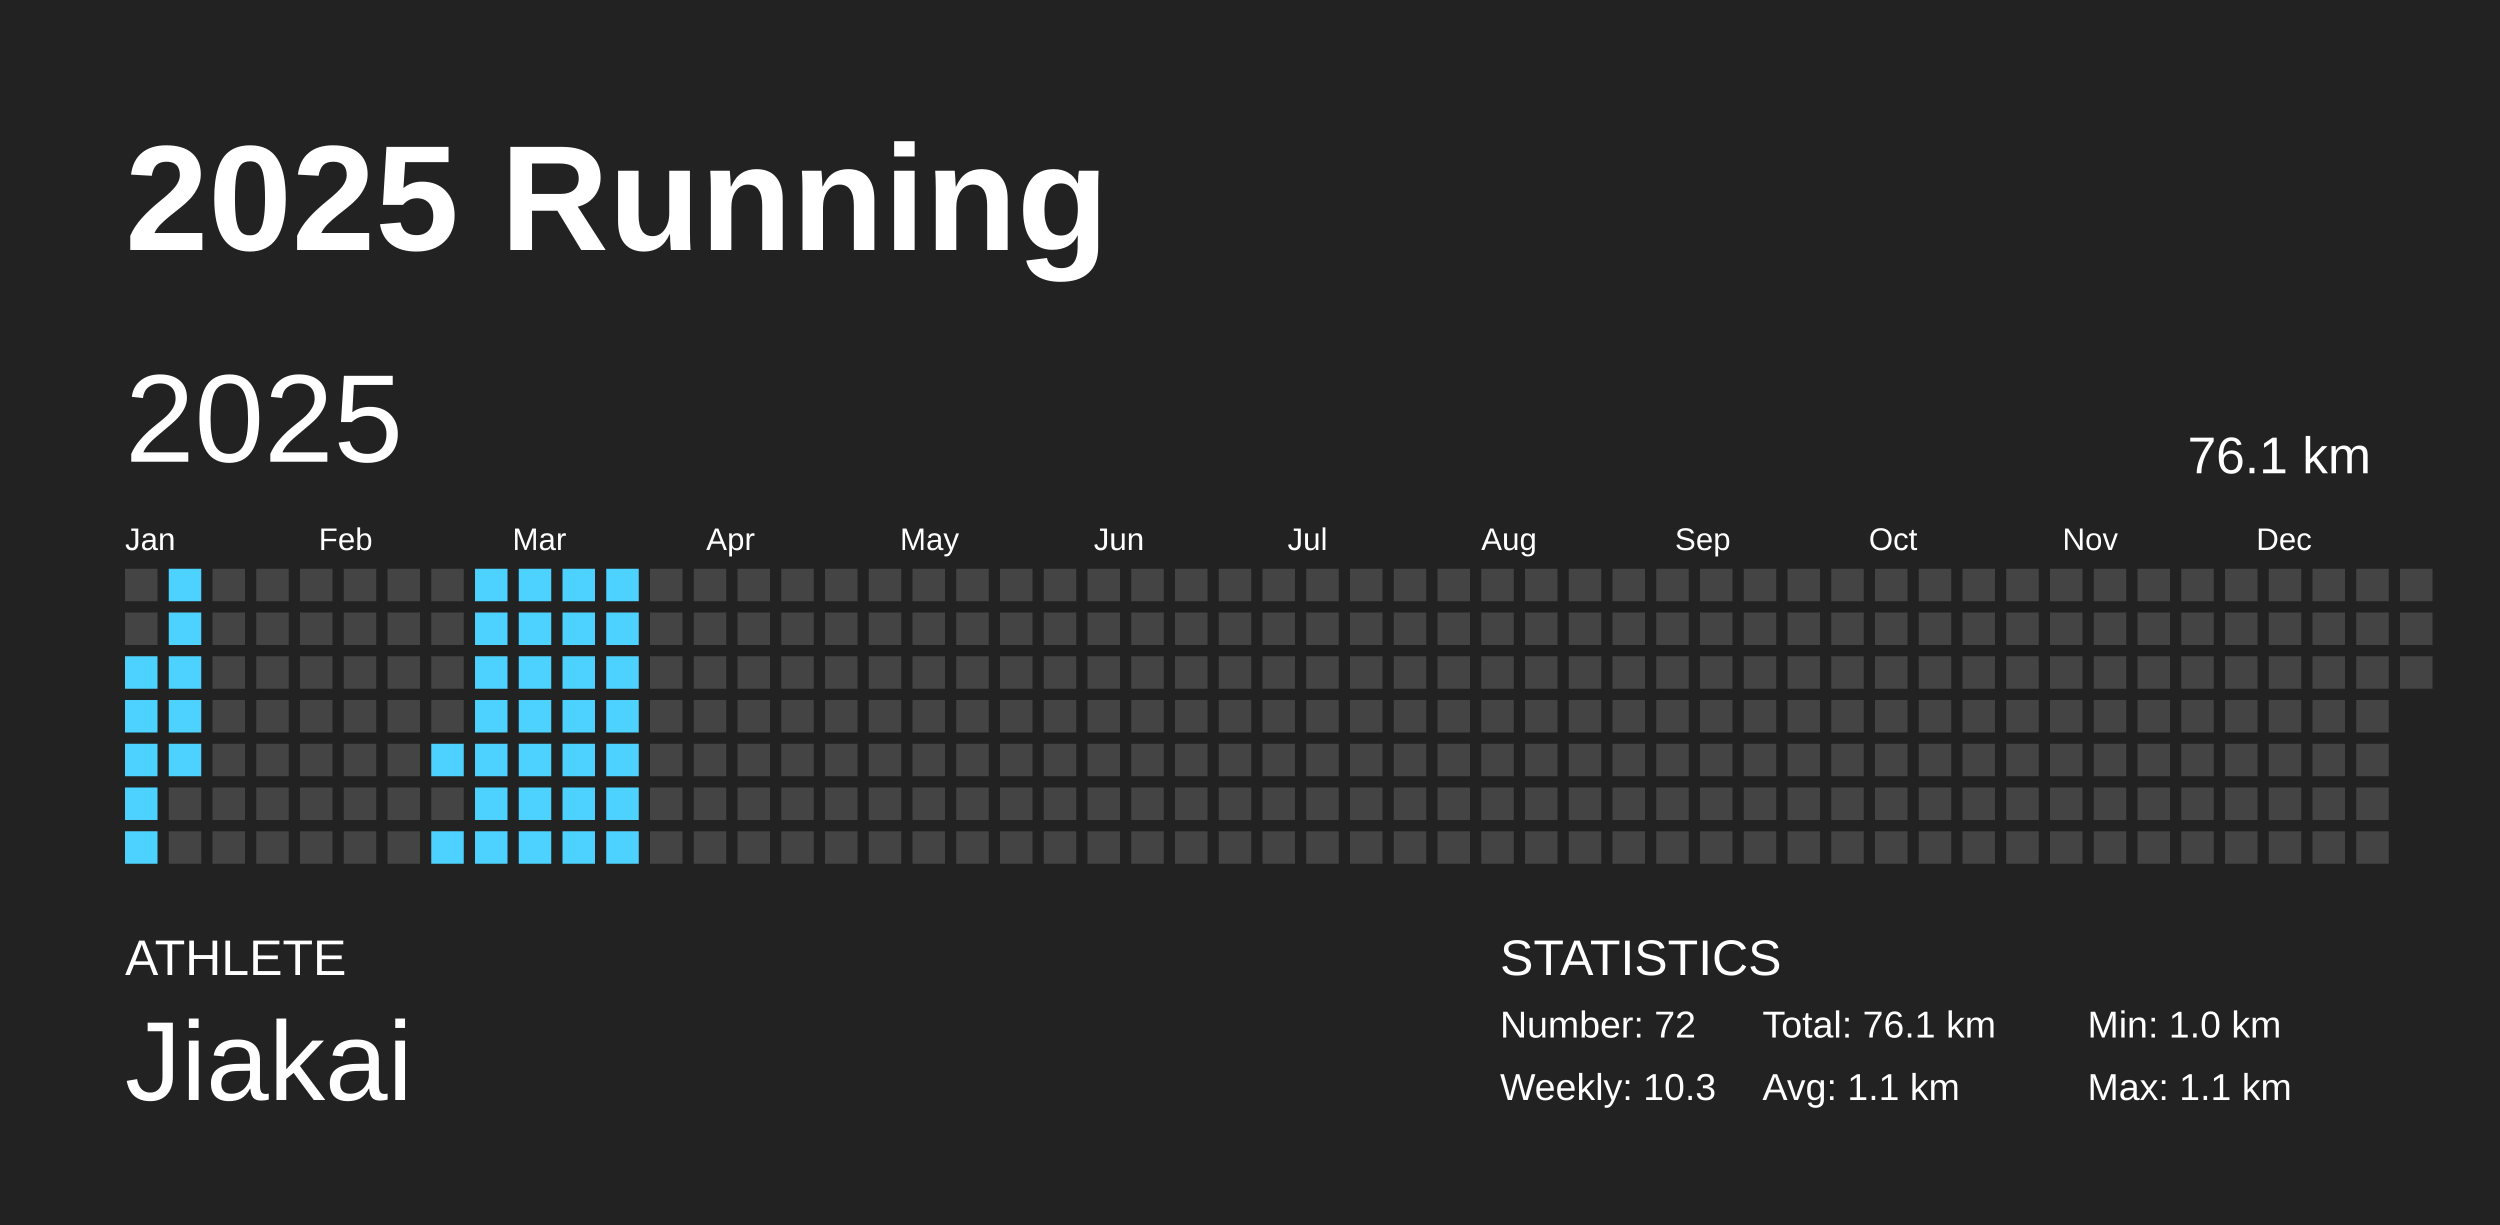
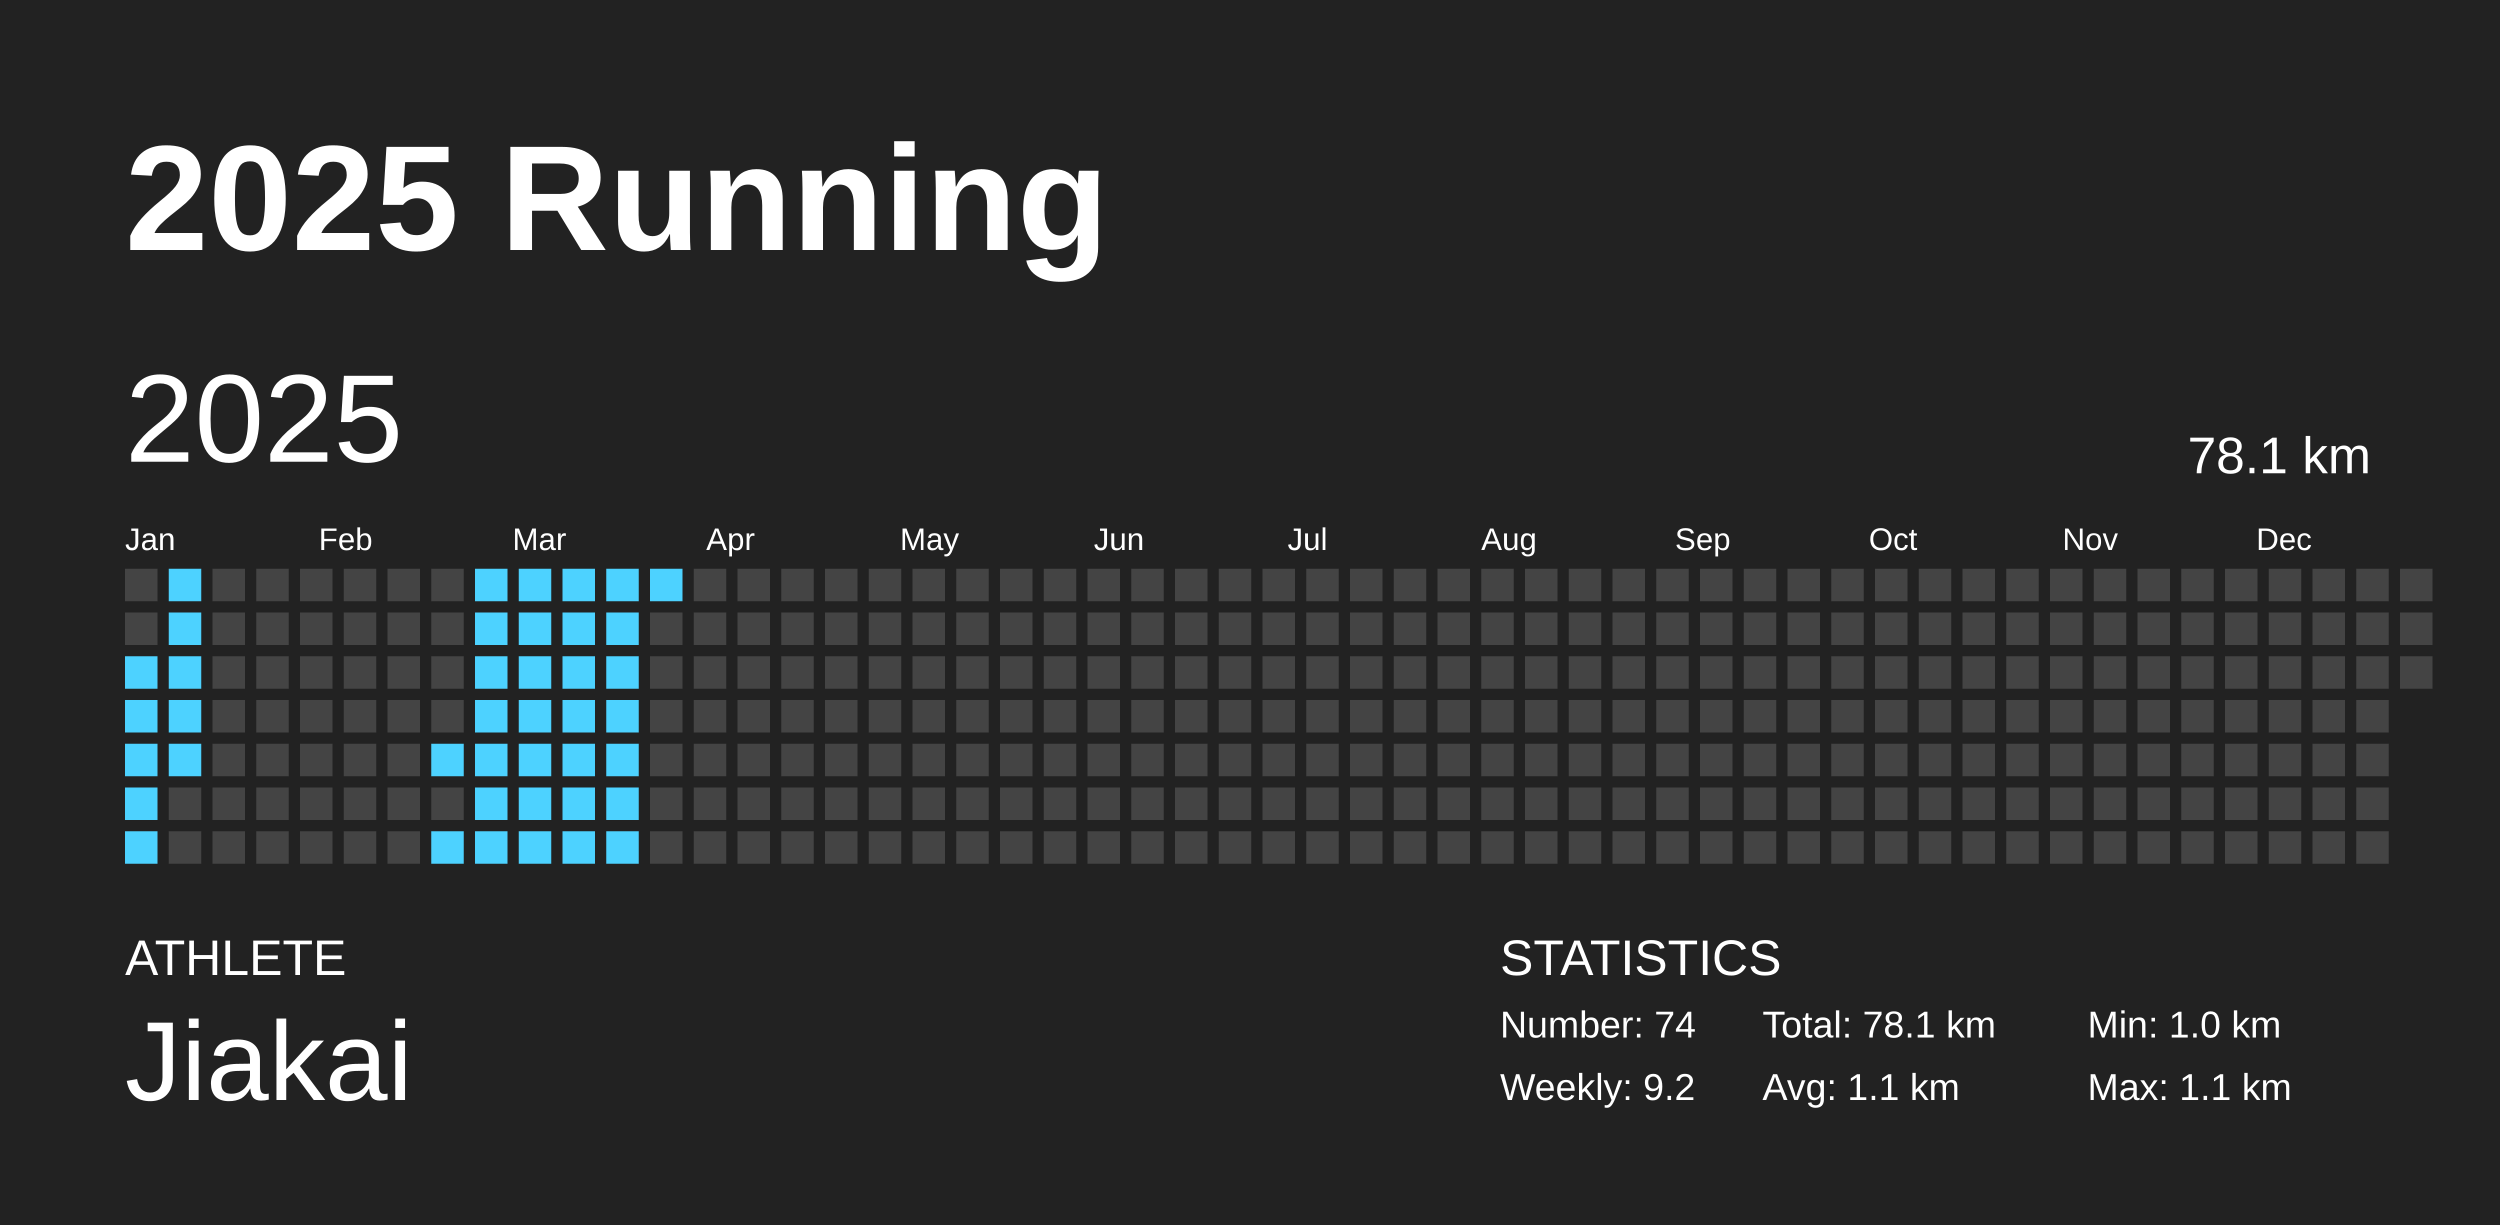
<svg xmlns="http://www.w3.org/2000/svg" baseProfile="full" height="98mm" version="1.1" viewBox="0,0,200,98" width="200mm">
  <defs />
  <rect fill="#222222" height="98" width="200" x="0" y="0" />
  <text fill="#FFFFFF" style="font-size:12px; font-family:Arial; font-weight:bold;" x="10" y="20">2025 Running</text>
  <text fill="#FFFFFF" style="font-size:4px; font-family:Arial" x="10" y="78">ATHLETE</text>
  <text fill="#FFFFFF" style="font-size:9px; font-family:Arial" x="10" y="88">Jiakai</text>
  <text fill="#FFFFFF" style="font-size:4px; font-family:Arial" x="120" y="78">STATISTICS</text>
-   <text fill="#FFFFFF" style="font-size:3px; font-family:Arial" x="120" y="83">Number: 72</text>
-   <text fill="#FFFFFF" style="font-size:3px; font-family:Arial" x="120" y="88">Weekly: 10.3</text>
-   <text fill="#FFFFFF" style="font-size:3px; font-family:Arial" x="141" y="83">Total: 76.1 km</text>
+   <text fill="#FFFFFF" style="font-size:3px; font-family:Arial" x="120" y="83">Number: 74</text>
+   <text fill="#FFFFFF" style="font-size:3px; font-family:Arial" x="120" y="88">Weekly: 9.2</text>
+   <text fill="#FFFFFF" style="font-size:3px; font-family:Arial" x="141" y="83">Total: 78.1 km</text>
  <text fill="#FFFFFF" style="font-size:3px; font-family:Arial" x="141" y="88">Avg: 1.1 km</text>
  <text fill="#FFFFFF" style="font-size:3px; font-family:Arial" x="167" y="83">Min: 1.0 km</text>
  <text fill="#FFFFFF" style="font-size:3px; font-family:Arial" x="167" y="88">Max: 1.1 km</text>
  <text dominant-baseline="hanging" fill="#FFFFFF" style="font-size:10.0px; font-family:Arial;" x="10" y="30">2025</text>
-   <text dominant-baseline="hanging" fill="#FFFFFF" style="font-size:4.125px; font-family:Arial;" x="175" y="35">76.1 km</text>
+   <text dominant-baseline="hanging" fill="#FFFFFF" style="font-size:4.125px; font-family:Arial;" x="175" y="35">78.1 km</text>
  <text fill="#FFFFFF" style="font-size:2.5px; font-family:Arial" x="10.0" y="44">Jan</text>
  <text fill="#FFFFFF" style="font-size:2.5px; font-family:Arial" x="25.5" y="44">Feb</text>
  <text fill="#FFFFFF" style="font-size:2.5px; font-family:Arial" x="41.0" y="44">Mar</text>
  <text fill="#FFFFFF" style="font-size:2.5px; font-family:Arial" x="56.5" y="44">Apr</text>
  <text fill="#FFFFFF" style="font-size:2.5px; font-family:Arial" x="72.0" y="44">May</text>
  <text fill="#FFFFFF" style="font-size:2.5px; font-family:Arial" x="87.5" y="44">Jun</text>
  <text fill="#FFFFFF" style="font-size:2.5px; font-family:Arial" x="103.0" y="44">Jul</text>
  <text fill="#FFFFFF" style="font-size:2.5px; font-family:Arial" x="118.5" y="44">Aug</text>
  <text fill="#FFFFFF" style="font-size:2.5px; font-family:Arial" x="134.0" y="44">Sep</text>
  <text fill="#FFFFFF" style="font-size:2.5px; font-family:Arial" x="149.5" y="44">Oct</text>
  <text fill="#FFFFFF" style="font-size:2.5px; font-family:Arial" x="165.0" y="44">Nov</text>
  <text fill="#FFFFFF" style="font-size:2.5px; font-family:Arial" x="180.5" y="44">Dec</text>
  <rect fill="#444444" height="2.6" width="2.6" x="10.0" y="45.5" />
  <rect fill="#444444" height="2.6" width="2.6" x="10.0" y="49.0" />
  <rect fill="#4dd2ff" height="2.6" width="2.6" x="10.0" y="52.5" />
  <rect fill="#4dd2ff" height="2.6" width="2.6" x="10.0" y="56.0" />
  <rect fill="#4dd2ff" height="2.6" width="2.6" x="10.0" y="59.5" />
  <rect fill="#4dd2ff" height="2.6" width="2.6" x="10.0" y="63.0" />
  <rect fill="#4dd2ff" height="2.6" width="2.6" x="10.0" y="66.5" />
  <rect fill="#4dd2ff" height="2.6" width="2.6" x="13.5" y="45.5" />
  <rect fill="#4dd2ff" height="2.6" width="2.6" x="13.5" y="49.0" />
  <rect fill="#4dd2ff" height="2.6" width="2.6" x="13.5" y="52.5" />
  <rect fill="#4dd2ff" height="2.6" width="2.6" x="13.5" y="56.0" />
  <rect fill="#4dd2ff" height="2.6" width="2.6" x="13.5" y="59.5" />
  <rect fill="#444444" height="2.6" width="2.6" x="13.5" y="63.0" />
  <rect fill="#444444" height="2.6" width="2.6" x="13.5" y="66.5" />
  <rect fill="#444444" height="2.6" width="2.6" x="17.0" y="45.5" />
  <rect fill="#444444" height="2.6" width="2.6" x="17.0" y="49.0" />
  <rect fill="#444444" height="2.6" width="2.6" x="17.0" y="52.5" />
  <rect fill="#444444" height="2.6" width="2.6" x="17.0" y="56.0" />
  <rect fill="#444444" height="2.6" width="2.6" x="17.0" y="59.5" />
  <rect fill="#444444" height="2.6" width="2.6" x="17.0" y="63.0" />
  <rect fill="#444444" height="2.6" width="2.6" x="17.0" y="66.5" />
  <rect fill="#444444" height="2.6" width="2.6" x="20.5" y="45.5" />
  <rect fill="#444444" height="2.6" width="2.6" x="20.5" y="49.0" />
  <rect fill="#444444" height="2.6" width="2.6" x="20.5" y="52.5" />
  <rect fill="#444444" height="2.6" width="2.6" x="20.5" y="56.0" />
  <rect fill="#444444" height="2.6" width="2.6" x="20.5" y="59.5" />
  <rect fill="#444444" height="2.6" width="2.6" x="20.5" y="63.0" />
  <rect fill="#444444" height="2.6" width="2.6" x="20.5" y="66.5" />
  <rect fill="#444444" height="2.6" width="2.6" x="24.0" y="45.5" />
  <rect fill="#444444" height="2.6" width="2.6" x="24.0" y="49.0" />
  <rect fill="#444444" height="2.6" width="2.6" x="24.0" y="52.5" />
  <rect fill="#444444" height="2.6" width="2.6" x="24.0" y="56.0" />
  <rect fill="#444444" height="2.6" width="2.6" x="24.0" y="59.5" />
  <rect fill="#444444" height="2.6" width="2.6" x="24.0" y="63.0" />
  <rect fill="#444444" height="2.6" width="2.6" x="24.0" y="66.5" />
  <rect fill="#444444" height="2.6" width="2.6" x="27.5" y="45.5" />
  <rect fill="#444444" height="2.6" width="2.6" x="27.5" y="49.0" />
  <rect fill="#444444" height="2.6" width="2.6" x="27.5" y="52.5" />
  <rect fill="#444444" height="2.6" width="2.6" x="27.5" y="56.0" />
  <rect fill="#444444" height="2.6" width="2.6" x="27.5" y="59.5" />
  <rect fill="#444444" height="2.6" width="2.6" x="27.5" y="63.0" />
  <rect fill="#444444" height="2.6" width="2.6" x="27.5" y="66.5" />
  <rect fill="#444444" height="2.6" width="2.6" x="31.0" y="45.5" />
  <rect fill="#444444" height="2.6" width="2.6" x="31.0" y="49.0" />
  <rect fill="#444444" height="2.6" width="2.6" x="31.0" y="52.5" />
  <rect fill="#444444" height="2.6" width="2.6" x="31.0" y="56.0" />
  <rect fill="#444444" height="2.6" width="2.6" x="31.0" y="59.5" />
  <rect fill="#444444" height="2.6" width="2.6" x="31.0" y="63.0" />
  <rect fill="#444444" height="2.6" width="2.6" x="31.0" y="66.5" />
  <rect fill="#444444" height="2.6" width="2.6" x="34.5" y="45.5" />
  <rect fill="#444444" height="2.6" width="2.6" x="34.5" y="49.0" />
  <rect fill="#444444" height="2.6" width="2.6" x="34.5" y="52.5" />
  <rect fill="#444444" height="2.6" width="2.6" x="34.5" y="56.0" />
  <rect fill="#4dd2ff" height="2.6" width="2.6" x="34.5" y="59.5" />
  <rect fill="#444444" height="2.6" width="2.6" x="34.5" y="63.0" />
  <rect fill="#4dd2ff" height="2.6" width="2.6" x="34.5" y="66.5" />
  <rect fill="#4dd2ff" height="2.6" width="2.6" x="38.0" y="45.5" />
  <rect fill="#4dd2ff" height="2.6" width="2.6" x="38.0" y="49.0" />
  <rect fill="#4dd2ff" height="2.6" width="2.6" x="38.0" y="52.5" />
  <rect fill="#4dd2ff" height="2.6" width="2.6" x="38.0" y="56.0" />
  <rect fill="#4dd2ff" height="2.6" width="2.6" x="38.0" y="59.5" />
  <rect fill="#4dd2ff" height="2.6" width="2.6" x="38.0" y="63.0" />
  <rect fill="#4dd2ff" height="2.6" width="2.6" x="38.0" y="66.5" />
  <rect fill="#4dd2ff" height="2.6" width="2.6" x="41.5" y="45.5" />
  <rect fill="#4dd2ff" height="2.6" width="2.6" x="41.5" y="49.0" />
  <rect fill="#4dd2ff" height="2.6" width="2.6" x="41.5" y="52.5" />
  <rect fill="#4dd2ff" height="2.6" width="2.6" x="41.5" y="56.0" />
  <rect fill="#4dd2ff" height="2.6" width="2.6" x="41.5" y="59.5" />
  <rect fill="#4dd2ff" height="2.6" width="2.6" x="41.5" y="63.0" />
  <rect fill="#4dd2ff" height="2.6" width="2.6" x="41.5" y="66.5" />
  <rect fill="#4dd2ff" height="2.6" width="2.6" x="45.0" y="45.5" />
  <rect fill="#4dd2ff" height="2.6" width="2.6" x="45.0" y="49.0" />
  <rect fill="#4dd2ff" height="2.6" width="2.6" x="45.0" y="52.5" />
  <rect fill="#4dd2ff" height="2.6" width="2.6" x="45.0" y="56.0" />
  <rect fill="#4dd2ff" height="2.6" width="2.6" x="45.0" y="59.5" />
  <rect fill="#4dd2ff" height="2.6" width="2.6" x="45.0" y="63.0" />
  <rect fill="#4dd2ff" height="2.6" width="2.6" x="45.0" y="66.5" />
  <rect fill="#4dd2ff" height="2.6" width="2.6" x="48.5" y="45.5" />
  <rect fill="#4dd2ff" height="2.6" width="2.6" x="48.5" y="49.0" />
  <rect fill="#4dd2ff" height="2.6" width="2.6" x="48.5" y="52.5" />
  <rect fill="#4dd2ff" height="2.6" width="2.6" x="48.5" y="56.0" />
  <rect fill="#4dd2ff" height="2.6" width="2.6" x="48.5" y="59.5" />
  <rect fill="#4dd2ff" height="2.6" width="2.6" x="48.5" y="63.0" />
  <rect fill="#4dd2ff" height="2.6" width="2.6" x="48.5" y="66.5" />
-   <rect fill="#444444" height="2.6" width="2.6" x="52.0" y="45.5" />
+   <rect fill="#4dd2ff" height="2.6" width="2.6" x="52.0" y="45.5" />
  <rect fill="#444444" height="2.6" width="2.6" x="52.0" y="49.0" />
  <rect fill="#444444" height="2.6" width="2.6" x="52.0" y="52.5" />
  <rect fill="#444444" height="2.6" width="2.6" x="52.0" y="56.0" />
  <rect fill="#444444" height="2.6" width="2.6" x="52.0" y="59.5" />
  <rect fill="#444444" height="2.6" width="2.6" x="52.0" y="63.0" />
  <rect fill="#444444" height="2.6" width="2.6" x="52.0" y="66.5" />
  <rect fill="#444444" height="2.6" width="2.6" x="55.5" y="45.5" />
  <rect fill="#444444" height="2.6" width="2.6" x="55.5" y="49.0" />
  <rect fill="#444444" height="2.6" width="2.6" x="55.5" y="52.5" />
  <rect fill="#444444" height="2.6" width="2.6" x="55.5" y="56.0" />
  <rect fill="#444444" height="2.6" width="2.6" x="55.5" y="59.5" />
  <rect fill="#444444" height="2.6" width="2.6" x="55.5" y="63.0" />
  <rect fill="#444444" height="2.6" width="2.6" x="55.5" y="66.5" />
  <rect fill="#444444" height="2.6" width="2.6" x="59.0" y="45.5" />
  <rect fill="#444444" height="2.6" width="2.6" x="59.0" y="49.0" />
  <rect fill="#444444" height="2.6" width="2.6" x="59.0" y="52.5" />
  <rect fill="#444444" height="2.6" width="2.6" x="59.0" y="56.0" />
  <rect fill="#444444" height="2.6" width="2.6" x="59.0" y="59.5" />
  <rect fill="#444444" height="2.6" width="2.6" x="59.0" y="63.0" />
  <rect fill="#444444" height="2.6" width="2.6" x="59.0" y="66.5" />
  <rect fill="#444444" height="2.6" width="2.6" x="62.5" y="45.5" />
  <rect fill="#444444" height="2.6" width="2.6" x="62.5" y="49.0" />
  <rect fill="#444444" height="2.6" width="2.6" x="62.5" y="52.5" />
  <rect fill="#444444" height="2.6" width="2.6" x="62.5" y="56.0" />
  <rect fill="#444444" height="2.6" width="2.6" x="62.5" y="59.5" />
  <rect fill="#444444" height="2.6" width="2.6" x="62.5" y="63.0" />
  <rect fill="#444444" height="2.6" width="2.6" x="62.5" y="66.5" />
  <rect fill="#444444" height="2.6" width="2.6" x="66.0" y="45.5" />
  <rect fill="#444444" height="2.6" width="2.6" x="66.0" y="49.0" />
  <rect fill="#444444" height="2.6" width="2.6" x="66.0" y="52.5" />
  <rect fill="#444444" height="2.6" width="2.6" x="66.0" y="56.0" />
  <rect fill="#444444" height="2.6" width="2.6" x="66.0" y="59.5" />
  <rect fill="#444444" height="2.6" width="2.6" x="66.0" y="63.0" />
  <rect fill="#444444" height="2.6" width="2.6" x="66.0" y="66.5" />
  <rect fill="#444444" height="2.6" width="2.6" x="69.5" y="45.5" />
  <rect fill="#444444" height="2.6" width="2.6" x="69.5" y="49.0" />
  <rect fill="#444444" height="2.6" width="2.6" x="69.5" y="52.5" />
  <rect fill="#444444" height="2.6" width="2.6" x="69.5" y="56.0" />
  <rect fill="#444444" height="2.6" width="2.6" x="69.5" y="59.5" />
  <rect fill="#444444" height="2.6" width="2.6" x="69.5" y="63.0" />
  <rect fill="#444444" height="2.6" width="2.6" x="69.5" y="66.5" />
  <rect fill="#444444" height="2.6" width="2.6" x="73.0" y="45.5" />
  <rect fill="#444444" height="2.6" width="2.6" x="73.0" y="49.0" />
  <rect fill="#444444" height="2.6" width="2.6" x="73.0" y="52.5" />
  <rect fill="#444444" height="2.6" width="2.6" x="73.0" y="56.0" />
  <rect fill="#444444" height="2.6" width="2.6" x="73.0" y="59.5" />
  <rect fill="#444444" height="2.6" width="2.6" x="73.0" y="63.0" />
  <rect fill="#444444" height="2.6" width="2.6" x="73.0" y="66.5" />
  <rect fill="#444444" height="2.6" width="2.6" x="76.5" y="45.5" />
  <rect fill="#444444" height="2.6" width="2.6" x="76.5" y="49.0" />
  <rect fill="#444444" height="2.6" width="2.6" x="76.5" y="52.5" />
  <rect fill="#444444" height="2.6" width="2.6" x="76.5" y="56.0" />
  <rect fill="#444444" height="2.6" width="2.6" x="76.5" y="59.5" />
  <rect fill="#444444" height="2.6" width="2.6" x="76.5" y="63.0" />
  <rect fill="#444444" height="2.6" width="2.6" x="76.5" y="66.5" />
  <rect fill="#444444" height="2.6" width="2.6" x="80.0" y="45.5" />
  <rect fill="#444444" height="2.6" width="2.6" x="80.0" y="49.0" />
  <rect fill="#444444" height="2.6" width="2.6" x="80.0" y="52.5" />
  <rect fill="#444444" height="2.6" width="2.6" x="80.0" y="56.0" />
  <rect fill="#444444" height="2.6" width="2.6" x="80.0" y="59.5" />
  <rect fill="#444444" height="2.6" width="2.6" x="80.0" y="63.0" />
  <rect fill="#444444" height="2.6" width="2.6" x="80.0" y="66.5" />
  <rect fill="#444444" height="2.6" width="2.6" x="83.5" y="45.5" />
  <rect fill="#444444" height="2.6" width="2.6" x="83.5" y="49.0" />
  <rect fill="#444444" height="2.6" width="2.6" x="83.5" y="52.5" />
  <rect fill="#444444" height="2.6" width="2.6" x="83.5" y="56.0" />
  <rect fill="#444444" height="2.6" width="2.6" x="83.5" y="59.5" />
  <rect fill="#444444" height="2.6" width="2.6" x="83.5" y="63.0" />
  <rect fill="#444444" height="2.6" width="2.6" x="83.5" y="66.5" />
  <rect fill="#444444" height="2.6" width="2.6" x="87.0" y="45.5" />
  <rect fill="#444444" height="2.6" width="2.6" x="87.0" y="49.0" />
  <rect fill="#444444" height="2.6" width="2.6" x="87.0" y="52.5" />
  <rect fill="#444444" height="2.6" width="2.6" x="87.0" y="56.0" />
  <rect fill="#444444" height="2.6" width="2.6" x="87.0" y="59.5" />
  <rect fill="#444444" height="2.6" width="2.6" x="87.0" y="63.0" />
  <rect fill="#444444" height="2.6" width="2.6" x="87.0" y="66.5" />
  <rect fill="#444444" height="2.6" width="2.6" x="90.5" y="45.5" />
  <rect fill="#444444" height="2.6" width="2.6" x="90.5" y="49.0" />
  <rect fill="#444444" height="2.6" width="2.6" x="90.5" y="52.5" />
  <rect fill="#444444" height="2.6" width="2.6" x="90.5" y="56.0" />
  <rect fill="#444444" height="2.6" width="2.6" x="90.5" y="59.5" />
  <rect fill="#444444" height="2.6" width="2.6" x="90.5" y="63.0" />
  <rect fill="#444444" height="2.6" width="2.6" x="90.5" y="66.5" />
  <rect fill="#444444" height="2.6" width="2.6" x="94.0" y="45.5" />
  <rect fill="#444444" height="2.6" width="2.6" x="94.0" y="49.0" />
  <rect fill="#444444" height="2.6" width="2.6" x="94.0" y="52.5" />
  <rect fill="#444444" height="2.6" width="2.6" x="94.0" y="56.0" />
  <rect fill="#444444" height="2.6" width="2.6" x="94.0" y="59.5" />
  <rect fill="#444444" height="2.6" width="2.6" x="94.0" y="63.0" />
  <rect fill="#444444" height="2.6" width="2.6" x="94.0" y="66.5" />
  <rect fill="#444444" height="2.6" width="2.6" x="97.5" y="45.5" />
  <rect fill="#444444" height="2.6" width="2.6" x="97.5" y="49.0" />
  <rect fill="#444444" height="2.6" width="2.6" x="97.5" y="52.5" />
  <rect fill="#444444" height="2.6" width="2.6" x="97.5" y="56.0" />
  <rect fill="#444444" height="2.6" width="2.6" x="97.5" y="59.5" />
  <rect fill="#444444" height="2.6" width="2.6" x="97.5" y="63.0" />
  <rect fill="#444444" height="2.6" width="2.6" x="97.5" y="66.5" />
  <rect fill="#444444" height="2.6" width="2.6" x="101.0" y="45.5" />
  <rect fill="#444444" height="2.6" width="2.6" x="101.0" y="49.0" />
  <rect fill="#444444" height="2.6" width="2.6" x="101.0" y="52.5" />
  <rect fill="#444444" height="2.6" width="2.6" x="101.0" y="56.0" />
  <rect fill="#444444" height="2.6" width="2.6" x="101.0" y="59.5" />
  <rect fill="#444444" height="2.6" width="2.6" x="101.0" y="63.0" />
  <rect fill="#444444" height="2.6" width="2.6" x="101.0" y="66.5" />
  <rect fill="#444444" height="2.6" width="2.6" x="104.5" y="45.5" />
  <rect fill="#444444" height="2.6" width="2.6" x="104.5" y="49.0" />
  <rect fill="#444444" height="2.6" width="2.6" x="104.5" y="52.5" />
  <rect fill="#444444" height="2.6" width="2.6" x="104.5" y="56.0" />
  <rect fill="#444444" height="2.6" width="2.6" x="104.5" y="59.5" />
  <rect fill="#444444" height="2.6" width="2.6" x="104.5" y="63.0" />
  <rect fill="#444444" height="2.6" width="2.6" x="104.5" y="66.5" />
  <rect fill="#444444" height="2.6" width="2.6" x="108.0" y="45.5" />
  <rect fill="#444444" height="2.6" width="2.6" x="108.0" y="49.0" />
  <rect fill="#444444" height="2.6" width="2.6" x="108.0" y="52.5" />
  <rect fill="#444444" height="2.6" width="2.6" x="108.0" y="56.0" />
  <rect fill="#444444" height="2.6" width="2.6" x="108.0" y="59.5" />
  <rect fill="#444444" height="2.6" width="2.6" x="108.0" y="63.0" />
  <rect fill="#444444" height="2.6" width="2.6" x="108.0" y="66.5" />
  <rect fill="#444444" height="2.6" width="2.6" x="111.5" y="45.5" />
  <rect fill="#444444" height="2.6" width="2.6" x="111.5" y="49.0" />
  <rect fill="#444444" height="2.6" width="2.6" x="111.5" y="52.5" />
  <rect fill="#444444" height="2.6" width="2.6" x="111.5" y="56.0" />
  <rect fill="#444444" height="2.6" width="2.6" x="111.5" y="59.5" />
  <rect fill="#444444" height="2.6" width="2.6" x="111.5" y="63.0" />
  <rect fill="#444444" height="2.6" width="2.6" x="111.5" y="66.5" />
  <rect fill="#444444" height="2.6" width="2.6" x="115.0" y="45.5" />
  <rect fill="#444444" height="2.6" width="2.6" x="115.0" y="49.0" />
  <rect fill="#444444" height="2.6" width="2.6" x="115.0" y="52.5" />
  <rect fill="#444444" height="2.6" width="2.6" x="115.0" y="56.0" />
  <rect fill="#444444" height="2.6" width="2.6" x="115.0" y="59.5" />
  <rect fill="#444444" height="2.6" width="2.6" x="115.0" y="63.0" />
  <rect fill="#444444" height="2.6" width="2.6" x="115.0" y="66.5" />
  <rect fill="#444444" height="2.6" width="2.6" x="118.5" y="45.5" />
  <rect fill="#444444" height="2.6" width="2.6" x="118.5" y="49.0" />
  <rect fill="#444444" height="2.6" width="2.6" x="118.5" y="52.5" />
  <rect fill="#444444" height="2.6" width="2.6" x="118.5" y="56.0" />
  <rect fill="#444444" height="2.6" width="2.6" x="118.5" y="59.5" />
  <rect fill="#444444" height="2.6" width="2.6" x="118.5" y="63.0" />
  <rect fill="#444444" height="2.6" width="2.6" x="118.5" y="66.5" />
  <rect fill="#444444" height="2.6" width="2.6" x="122.0" y="45.5" />
  <rect fill="#444444" height="2.6" width="2.6" x="122.0" y="49.0" />
  <rect fill="#444444" height="2.6" width="2.6" x="122.0" y="52.5" />
  <rect fill="#444444" height="2.6" width="2.6" x="122.0" y="56.0" />
  <rect fill="#444444" height="2.6" width="2.6" x="122.0" y="59.5" />
  <rect fill="#444444" height="2.6" width="2.6" x="122.0" y="63.0" />
  <rect fill="#444444" height="2.6" width="2.6" x="122.0" y="66.5" />
  <rect fill="#444444" height="2.6" width="2.6" x="125.5" y="45.5" />
  <rect fill="#444444" height="2.6" width="2.6" x="125.5" y="49.0" />
  <rect fill="#444444" height="2.6" width="2.6" x="125.5" y="52.5" />
  <rect fill="#444444" height="2.6" width="2.6" x="125.5" y="56.0" />
  <rect fill="#444444" height="2.6" width="2.6" x="125.5" y="59.5" />
  <rect fill="#444444" height="2.6" width="2.6" x="125.5" y="63.0" />
  <rect fill="#444444" height="2.6" width="2.6" x="125.5" y="66.5" />
  <rect fill="#444444" height="2.6" width="2.6" x="129.0" y="45.5" />
  <rect fill="#444444" height="2.6" width="2.6" x="129.0" y="49.0" />
  <rect fill="#444444" height="2.6" width="2.6" x="129.0" y="52.5" />
  <rect fill="#444444" height="2.6" width="2.6" x="129.0" y="56.0" />
  <rect fill="#444444" height="2.6" width="2.6" x="129.0" y="59.5" />
  <rect fill="#444444" height="2.6" width="2.6" x="129.0" y="63.0" />
  <rect fill="#444444" height="2.6" width="2.6" x="129.0" y="66.5" />
  <rect fill="#444444" height="2.6" width="2.6" x="132.5" y="45.5" />
  <rect fill="#444444" height="2.6" width="2.6" x="132.5" y="49.0" />
  <rect fill="#444444" height="2.6" width="2.6" x="132.5" y="52.5" />
  <rect fill="#444444" height="2.6" width="2.6" x="132.5" y="56.0" />
  <rect fill="#444444" height="2.6" width="2.6" x="132.5" y="59.5" />
  <rect fill="#444444" height="2.6" width="2.6" x="132.5" y="63.0" />
  <rect fill="#444444" height="2.6" width="2.6" x="132.5" y="66.5" />
  <rect fill="#444444" height="2.6" width="2.6" x="136.0" y="45.5" />
  <rect fill="#444444" height="2.6" width="2.6" x="136.0" y="49.0" />
  <rect fill="#444444" height="2.6" width="2.6" x="136.0" y="52.5" />
  <rect fill="#444444" height="2.6" width="2.6" x="136.0" y="56.0" />
  <rect fill="#444444" height="2.6" width="2.6" x="136.0" y="59.5" />
  <rect fill="#444444" height="2.6" width="2.6" x="136.0" y="63.0" />
  <rect fill="#444444" height="2.6" width="2.6" x="136.0" y="66.5" />
  <rect fill="#444444" height="2.6" width="2.6" x="139.5" y="45.5" />
  <rect fill="#444444" height="2.6" width="2.6" x="139.5" y="49.0" />
  <rect fill="#444444" height="2.6" width="2.6" x="139.5" y="52.5" />
  <rect fill="#444444" height="2.6" width="2.6" x="139.5" y="56.0" />
  <rect fill="#444444" height="2.6" width="2.6" x="139.5" y="59.5" />
  <rect fill="#444444" height="2.6" width="2.6" x="139.5" y="63.0" />
  <rect fill="#444444" height="2.6" width="2.6" x="139.5" y="66.5" />
  <rect fill="#444444" height="2.6" width="2.6" x="143.0" y="45.5" />
  <rect fill="#444444" height="2.6" width="2.6" x="143.0" y="49.0" />
  <rect fill="#444444" height="2.6" width="2.6" x="143.0" y="52.5" />
  <rect fill="#444444" height="2.6" width="2.6" x="143.0" y="56.0" />
  <rect fill="#444444" height="2.6" width="2.6" x="143.0" y="59.5" />
  <rect fill="#444444" height="2.6" width="2.6" x="143.0" y="63.0" />
  <rect fill="#444444" height="2.6" width="2.6" x="143.0" y="66.5" />
  <rect fill="#444444" height="2.6" width="2.6" x="146.5" y="45.5" />
  <rect fill="#444444" height="2.6" width="2.6" x="146.5" y="49.0" />
  <rect fill="#444444" height="2.6" width="2.6" x="146.5" y="52.5" />
  <rect fill="#444444" height="2.6" width="2.6" x="146.5" y="56.0" />
  <rect fill="#444444" height="2.6" width="2.6" x="146.5" y="59.5" />
  <rect fill="#444444" height="2.6" width="2.6" x="146.5" y="63.0" />
  <rect fill="#444444" height="2.6" width="2.6" x="146.5" y="66.5" />
  <rect fill="#444444" height="2.6" width="2.6" x="150.0" y="45.5" />
  <rect fill="#444444" height="2.6" width="2.6" x="150.0" y="49.0" />
  <rect fill="#444444" height="2.6" width="2.6" x="150.0" y="52.5" />
  <rect fill="#444444" height="2.6" width="2.6" x="150.0" y="56.0" />
  <rect fill="#444444" height="2.6" width="2.6" x="150.0" y="59.5" />
  <rect fill="#444444" height="2.6" width="2.6" x="150.0" y="63.0" />
  <rect fill="#444444" height="2.6" width="2.6" x="150.0" y="66.5" />
  <rect fill="#444444" height="2.6" width="2.6" x="153.5" y="45.5" />
  <rect fill="#444444" height="2.6" width="2.6" x="153.5" y="49.0" />
  <rect fill="#444444" height="2.6" width="2.6" x="153.5" y="52.5" />
  <rect fill="#444444" height="2.6" width="2.6" x="153.5" y="56.0" />
  <rect fill="#444444" height="2.6" width="2.6" x="153.5" y="59.5" />
  <rect fill="#444444" height="2.6" width="2.6" x="153.5" y="63.0" />
  <rect fill="#444444" height="2.6" width="2.6" x="153.5" y="66.5" />
  <rect fill="#444444" height="2.6" width="2.6" x="157.0" y="45.5" />
  <rect fill="#444444" height="2.6" width="2.6" x="157.0" y="49.0" />
  <rect fill="#444444" height="2.6" width="2.6" x="157.0" y="52.5" />
  <rect fill="#444444" height="2.6" width="2.6" x="157.0" y="56.0" />
  <rect fill="#444444" height="2.6" width="2.6" x="157.0" y="59.5" />
  <rect fill="#444444" height="2.6" width="2.6" x="157.0" y="63.0" />
  <rect fill="#444444" height="2.6" width="2.6" x="157.0" y="66.5" />
  <rect fill="#444444" height="2.6" width="2.6" x="160.5" y="45.5" />
  <rect fill="#444444" height="2.6" width="2.6" x="160.5" y="49.0" />
  <rect fill="#444444" height="2.6" width="2.6" x="160.5" y="52.5" />
  <rect fill="#444444" height="2.6" width="2.6" x="160.5" y="56.0" />
  <rect fill="#444444" height="2.6" width="2.6" x="160.5" y="59.5" />
  <rect fill="#444444" height="2.6" width="2.6" x="160.5" y="63.0" />
  <rect fill="#444444" height="2.6" width="2.6" x="160.5" y="66.5" />
  <rect fill="#444444" height="2.6" width="2.6" x="164.0" y="45.5" />
  <rect fill="#444444" height="2.6" width="2.6" x="164.0" y="49.0" />
  <rect fill="#444444" height="2.6" width="2.6" x="164.0" y="52.5" />
  <rect fill="#444444" height="2.6" width="2.6" x="164.0" y="56.0" />
  <rect fill="#444444" height="2.6" width="2.6" x="164.0" y="59.5" />
  <rect fill="#444444" height="2.6" width="2.6" x="164.0" y="63.0" />
  <rect fill="#444444" height="2.6" width="2.6" x="164.0" y="66.5" />
  <rect fill="#444444" height="2.6" width="2.6" x="167.5" y="45.5" />
  <rect fill="#444444" height="2.6" width="2.6" x="167.5" y="49.0" />
  <rect fill="#444444" height="2.6" width="2.6" x="167.5" y="52.5" />
  <rect fill="#444444" height="2.6" width="2.6" x="167.5" y="56.0" />
  <rect fill="#444444" height="2.6" width="2.6" x="167.5" y="59.5" />
  <rect fill="#444444" height="2.6" width="2.6" x="167.5" y="63.0" />
  <rect fill="#444444" height="2.6" width="2.6" x="167.5" y="66.5" />
  <rect fill="#444444" height="2.6" width="2.6" x="171.0" y="45.5" />
  <rect fill="#444444" height="2.6" width="2.6" x="171.0" y="49.0" />
  <rect fill="#444444" height="2.6" width="2.6" x="171.0" y="52.5" />
  <rect fill="#444444" height="2.6" width="2.6" x="171.0" y="56.0" />
  <rect fill="#444444" height="2.6" width="2.6" x="171.0" y="59.5" />
  <rect fill="#444444" height="2.6" width="2.6" x="171.0" y="63.0" />
  <rect fill="#444444" height="2.6" width="2.6" x="171.0" y="66.5" />
  <rect fill="#444444" height="2.6" width="2.6" x="174.5" y="45.5" />
  <rect fill="#444444" height="2.6" width="2.6" x="174.5" y="49.0" />
  <rect fill="#444444" height="2.6" width="2.6" x="174.5" y="52.5" />
  <rect fill="#444444" height="2.6" width="2.6" x="174.5" y="56.0" />
  <rect fill="#444444" height="2.6" width="2.6" x="174.5" y="59.5" />
  <rect fill="#444444" height="2.6" width="2.6" x="174.5" y="63.0" />
  <rect fill="#444444" height="2.6" width="2.6" x="174.5" y="66.5" />
  <rect fill="#444444" height="2.6" width="2.6" x="178.0" y="45.5" />
  <rect fill="#444444" height="2.6" width="2.6" x="178.0" y="49.0" />
  <rect fill="#444444" height="2.6" width="2.6" x="178.0" y="52.5" />
  <rect fill="#444444" height="2.6" width="2.6" x="178.0" y="56.0" />
  <rect fill="#444444" height="2.6" width="2.6" x="178.0" y="59.5" />
  <rect fill="#444444" height="2.6" width="2.6" x="178.0" y="63.0" />
  <rect fill="#444444" height="2.6" width="2.6" x="178.0" y="66.5" />
  <rect fill="#444444" height="2.6" width="2.6" x="181.5" y="45.5" />
  <rect fill="#444444" height="2.6" width="2.6" x="181.5" y="49.0" />
  <rect fill="#444444" height="2.6" width="2.6" x="181.5" y="52.5" />
  <rect fill="#444444" height="2.6" width="2.6" x="181.5" y="56.0" />
  <rect fill="#444444" height="2.6" width="2.6" x="181.5" y="59.5" />
  <rect fill="#444444" height="2.6" width="2.6" x="181.5" y="63.0" />
  <rect fill="#444444" height="2.6" width="2.6" x="181.5" y="66.5" />
  <rect fill="#444444" height="2.6" width="2.6" x="185.0" y="45.5" />
  <rect fill="#444444" height="2.6" width="2.6" x="185.0" y="49.0" />
  <rect fill="#444444" height="2.6" width="2.6" x="185.0" y="52.5" />
  <rect fill="#444444" height="2.6" width="2.6" x="185.0" y="56.0" />
  <rect fill="#444444" height="2.6" width="2.6" x="185.0" y="59.5" />
  <rect fill="#444444" height="2.6" width="2.6" x="185.0" y="63.0" />
  <rect fill="#444444" height="2.6" width="2.6" x="185.0" y="66.5" />
  <rect fill="#444444" height="2.6" width="2.6" x="188.5" y="45.5" />
  <rect fill="#444444" height="2.6" width="2.6" x="188.5" y="49.0" />
  <rect fill="#444444" height="2.6" width="2.6" x="188.5" y="52.5" />
  <rect fill="#444444" height="2.6" width="2.6" x="188.5" y="56.0" />
  <rect fill="#444444" height="2.6" width="2.6" x="188.5" y="59.5" />
  <rect fill="#444444" height="2.6" width="2.6" x="188.5" y="63.0" />
  <rect fill="#444444" height="2.6" width="2.6" x="188.5" y="66.5" />
  <rect fill="#444444" height="2.6" width="2.6" x="192.0" y="45.5" />
  <rect fill="#444444" height="2.6" width="2.6" x="192.0" y="49.0" />
  <rect fill="#444444" height="2.6" width="2.6" x="192.0" y="52.5" />
</svg>
